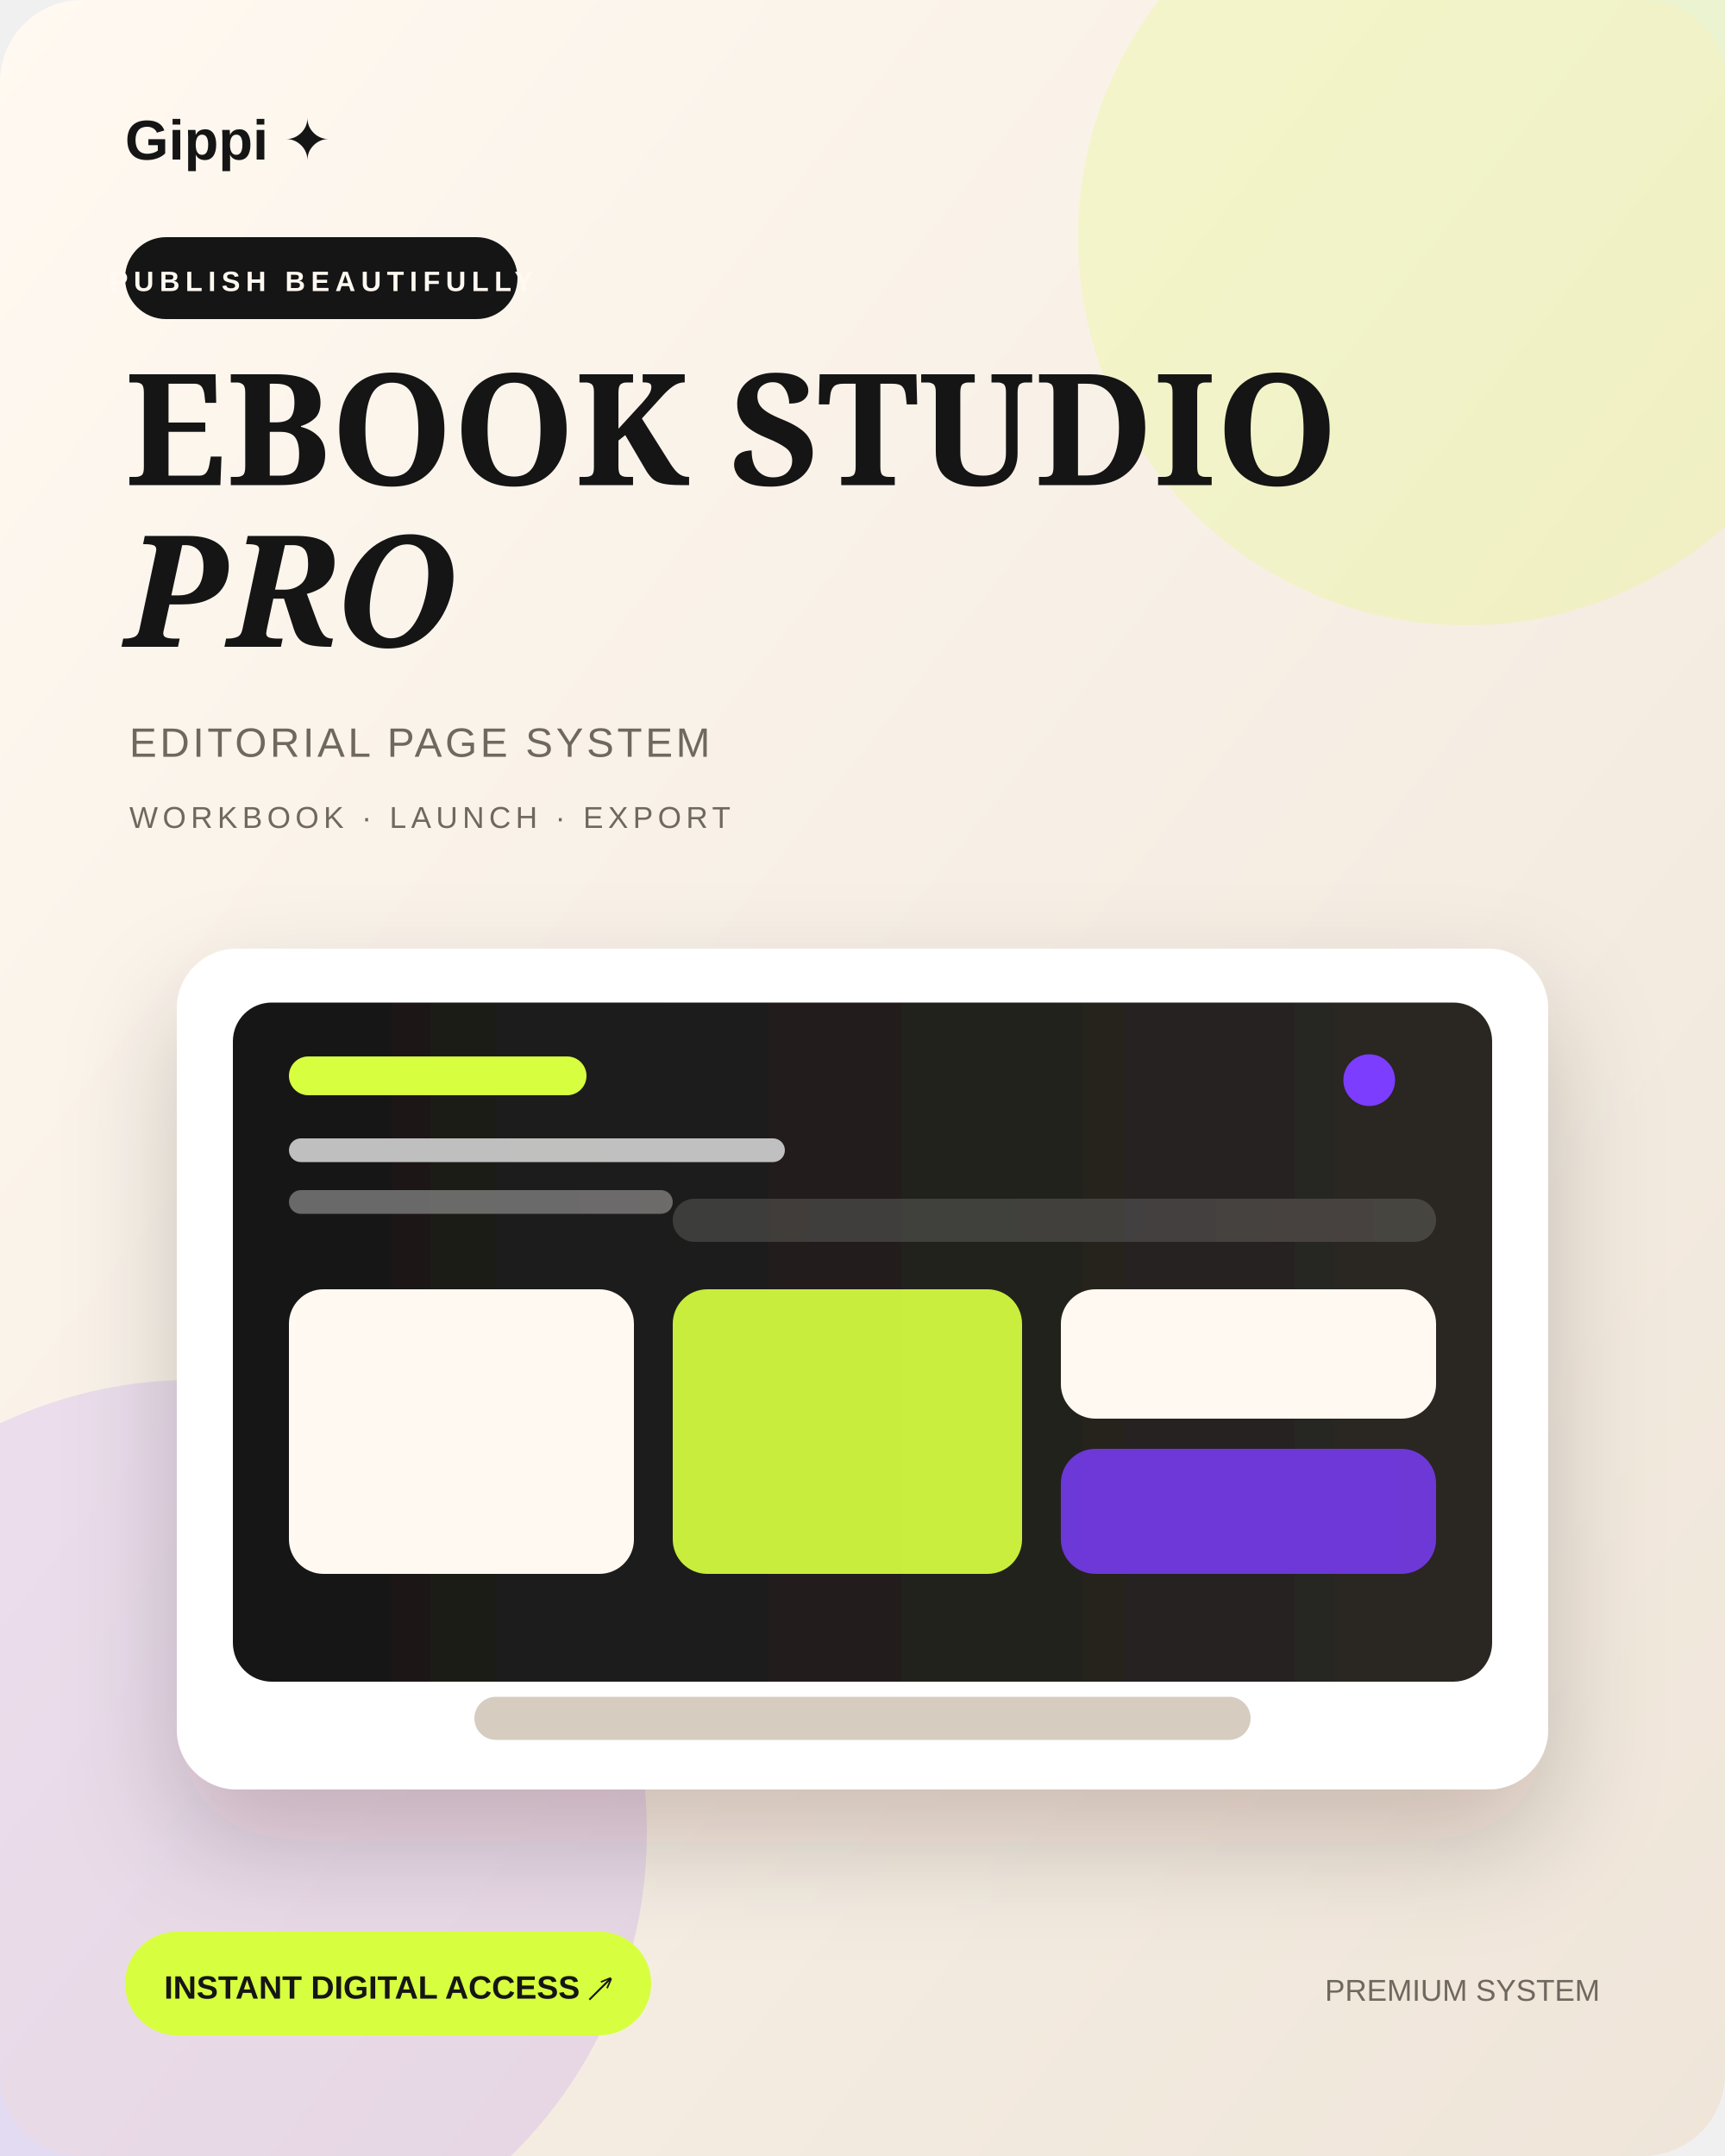
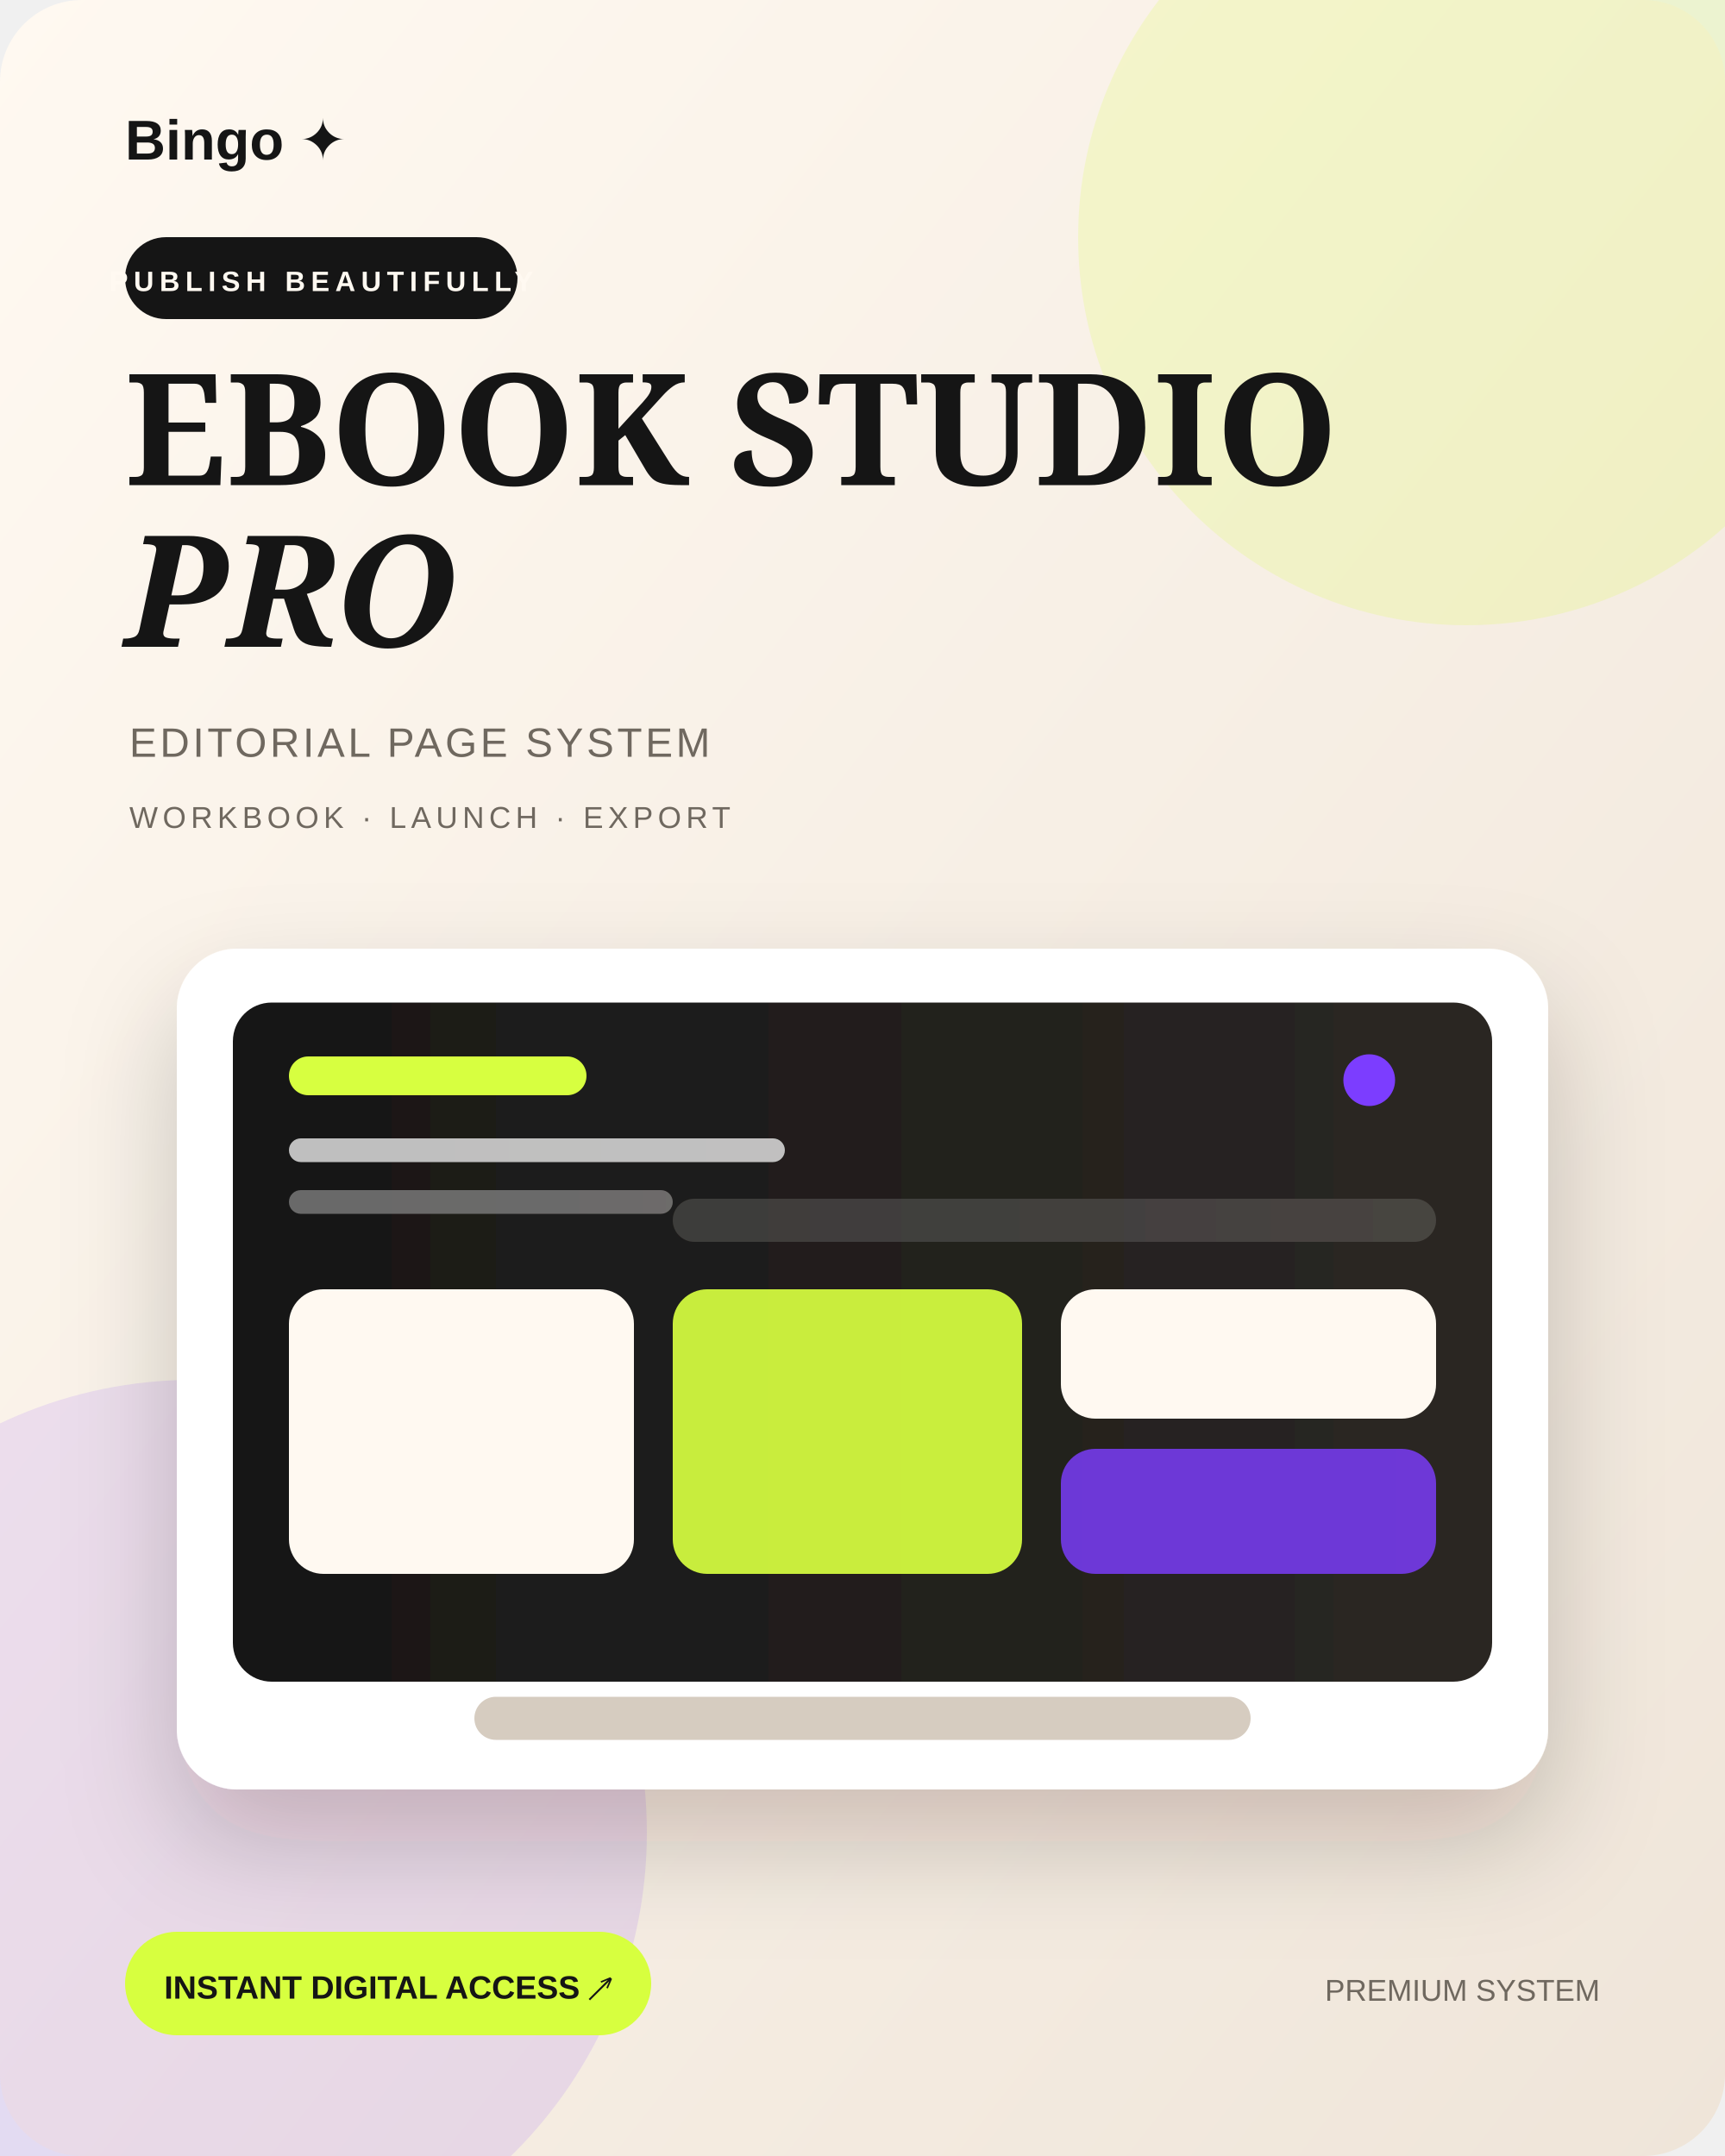
<svg xmlns="http://www.w3.org/2000/svg" width="800" height="1000" viewBox="0 0 800 1000">
  <defs>
    <linearGradient id="bg" x1="0" x2="1" y1="0" y2="1">
      <stop stop-color="#FFF9F1" />
      <stop offset="1" stop-color="#EFE5D9" />
    </linearGradient>
    <linearGradient id="screen" x1="0" x2="1">
      <stop stop-color="#171717" />
      <stop offset="1" stop-color="#2B2723" />
    </linearGradient>
    <filter id="shadow" x="-30%" y="-30%" width="160%" height="160%">
      <feDropShadow dx="0" dy="24" stdDeviation="26" flood-color="#271B10" flood-opacity=".20" />
    </filter>
  </defs>
  <rect width="800" height="1000" rx="38" fill="url(#bg)" />
  <circle cx="680" cy="110" r="180" fill="#D7FF3F" opacity=".18" />
  <circle cx="90" cy="850" r="210" fill="#7C3CFF" opacity=".12" />
-   <text x="58" y="74" font-family="Arial,Helvetica,sans-serif" font-size="26" font-weight="700" fill="#151515">Gippi ✦</text>
+   <text x="58" y="74" font-family="Arial,Helvetica,sans-serif" font-size="26" font-weight="700" fill="#151515">Bingo ✦</text>
  <rect x="58" y="110" width="182" height="38" rx="19" fill="#151515" />
  <text x="149" y="135" text-anchor="middle" font-family="Arial,Helvetica,sans-serif" font-size="13" font-weight="700" letter-spacing="2.6" fill="#FFF9F1">PUBLISH BEAUTIFULLY</text>
  <text x="58" y="225" font-family="Georgia,serif" font-size="72" font-weight="700" fill="#151515">EBOOK STUDIO</text>
  <text x="58" y="300" font-family="Georgia,serif" font-size="72" font-style="italic" font-weight="700" fill="#151515">PRO</text>
  <text x="60" y="351" font-family="Arial,Helvetica,sans-serif" font-size="19" letter-spacing="1.5" fill="#6F685F">EDITORIAL PAGE SYSTEM</text>
  <text x="60" y="384" font-family="Arial,Helvetica,sans-serif" font-size="14" letter-spacing="2.2" fill="#6F685F">WORKBOOK · LAUNCH · EXPORT</text>
  <g filter="url(#shadow)" transform="translate(82 440)">
    <rect x="0" y="0" width="636" height="390" rx="28" fill="#FFFFFF" />
    <rect x="26" y="25" width="584" height="315" rx="18" fill="url(#screen)" />
    <rect x="52" y="50" width="138" height="18" rx="9" fill="#D7FF3F" />
    <rect x="52" y="88" width="230" height="11" rx="5.5" fill="#FFFFFF" opacity=".72" />
    <rect x="52" y="112" width="178" height="11" rx="5.5" fill="#FFFFFF" opacity=".35" />
    <rect x="52" y="158" width="160" height="132" rx="16" fill="#FFF9F1" />
    <rect x="230" y="158" width="162" height="132" rx="16" fill="#D7FF3F" opacity=".92" />
    <rect x="410" y="158" width="174" height="60" rx="16" fill="#FFF9F1" />
    <rect x="410" y="232" width="174" height="58" rx="16" fill="#7C3CFF" opacity=".82" />
    <rect x="230" y="116" width="354" height="20" rx="10" fill="#FFFFFF" opacity=".14" />
    <circle cx="553" cy="61" r="12" fill="#7C3CFF" />
    <rect x="138" y="347" width="360" height="20" rx="10" fill="#D6CCC0" />
  </g>
  <rect x="58" y="896" width="244" height="48" rx="24" fill="#D7FF3F" />
  <text x="180" y="927" text-anchor="middle" font-family="Arial,Helvetica,sans-serif" font-size="15" font-weight="700" fill="#151515">INSTANT DIGITAL ACCESS ↗</text>
  <text x="742" y="928" text-anchor="end" font-family="Arial,Helvetica,sans-serif" font-size="14" fill="#6F685F">PREMIUM SYSTEM</text>
</svg>
